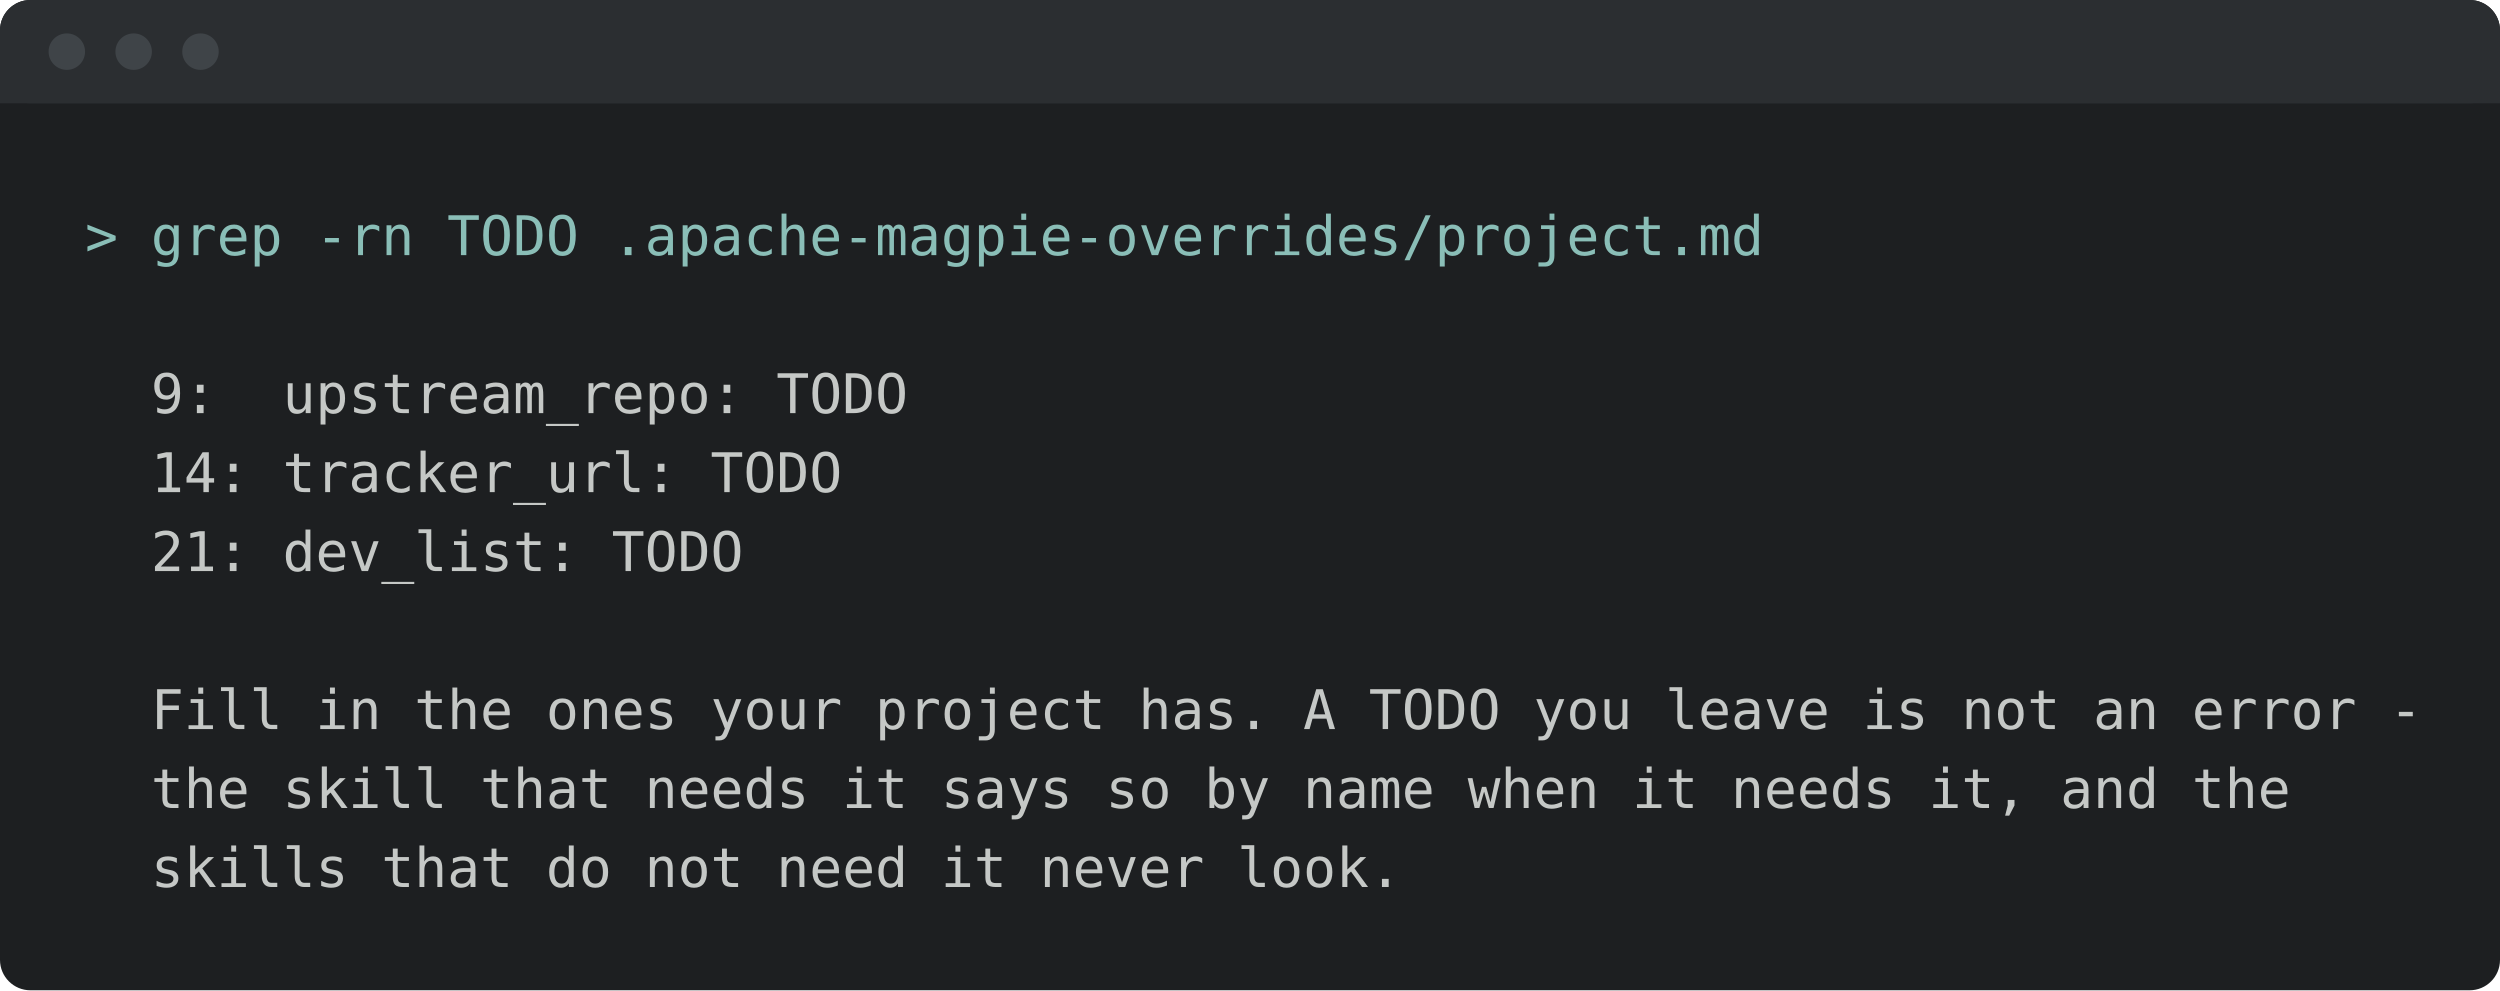
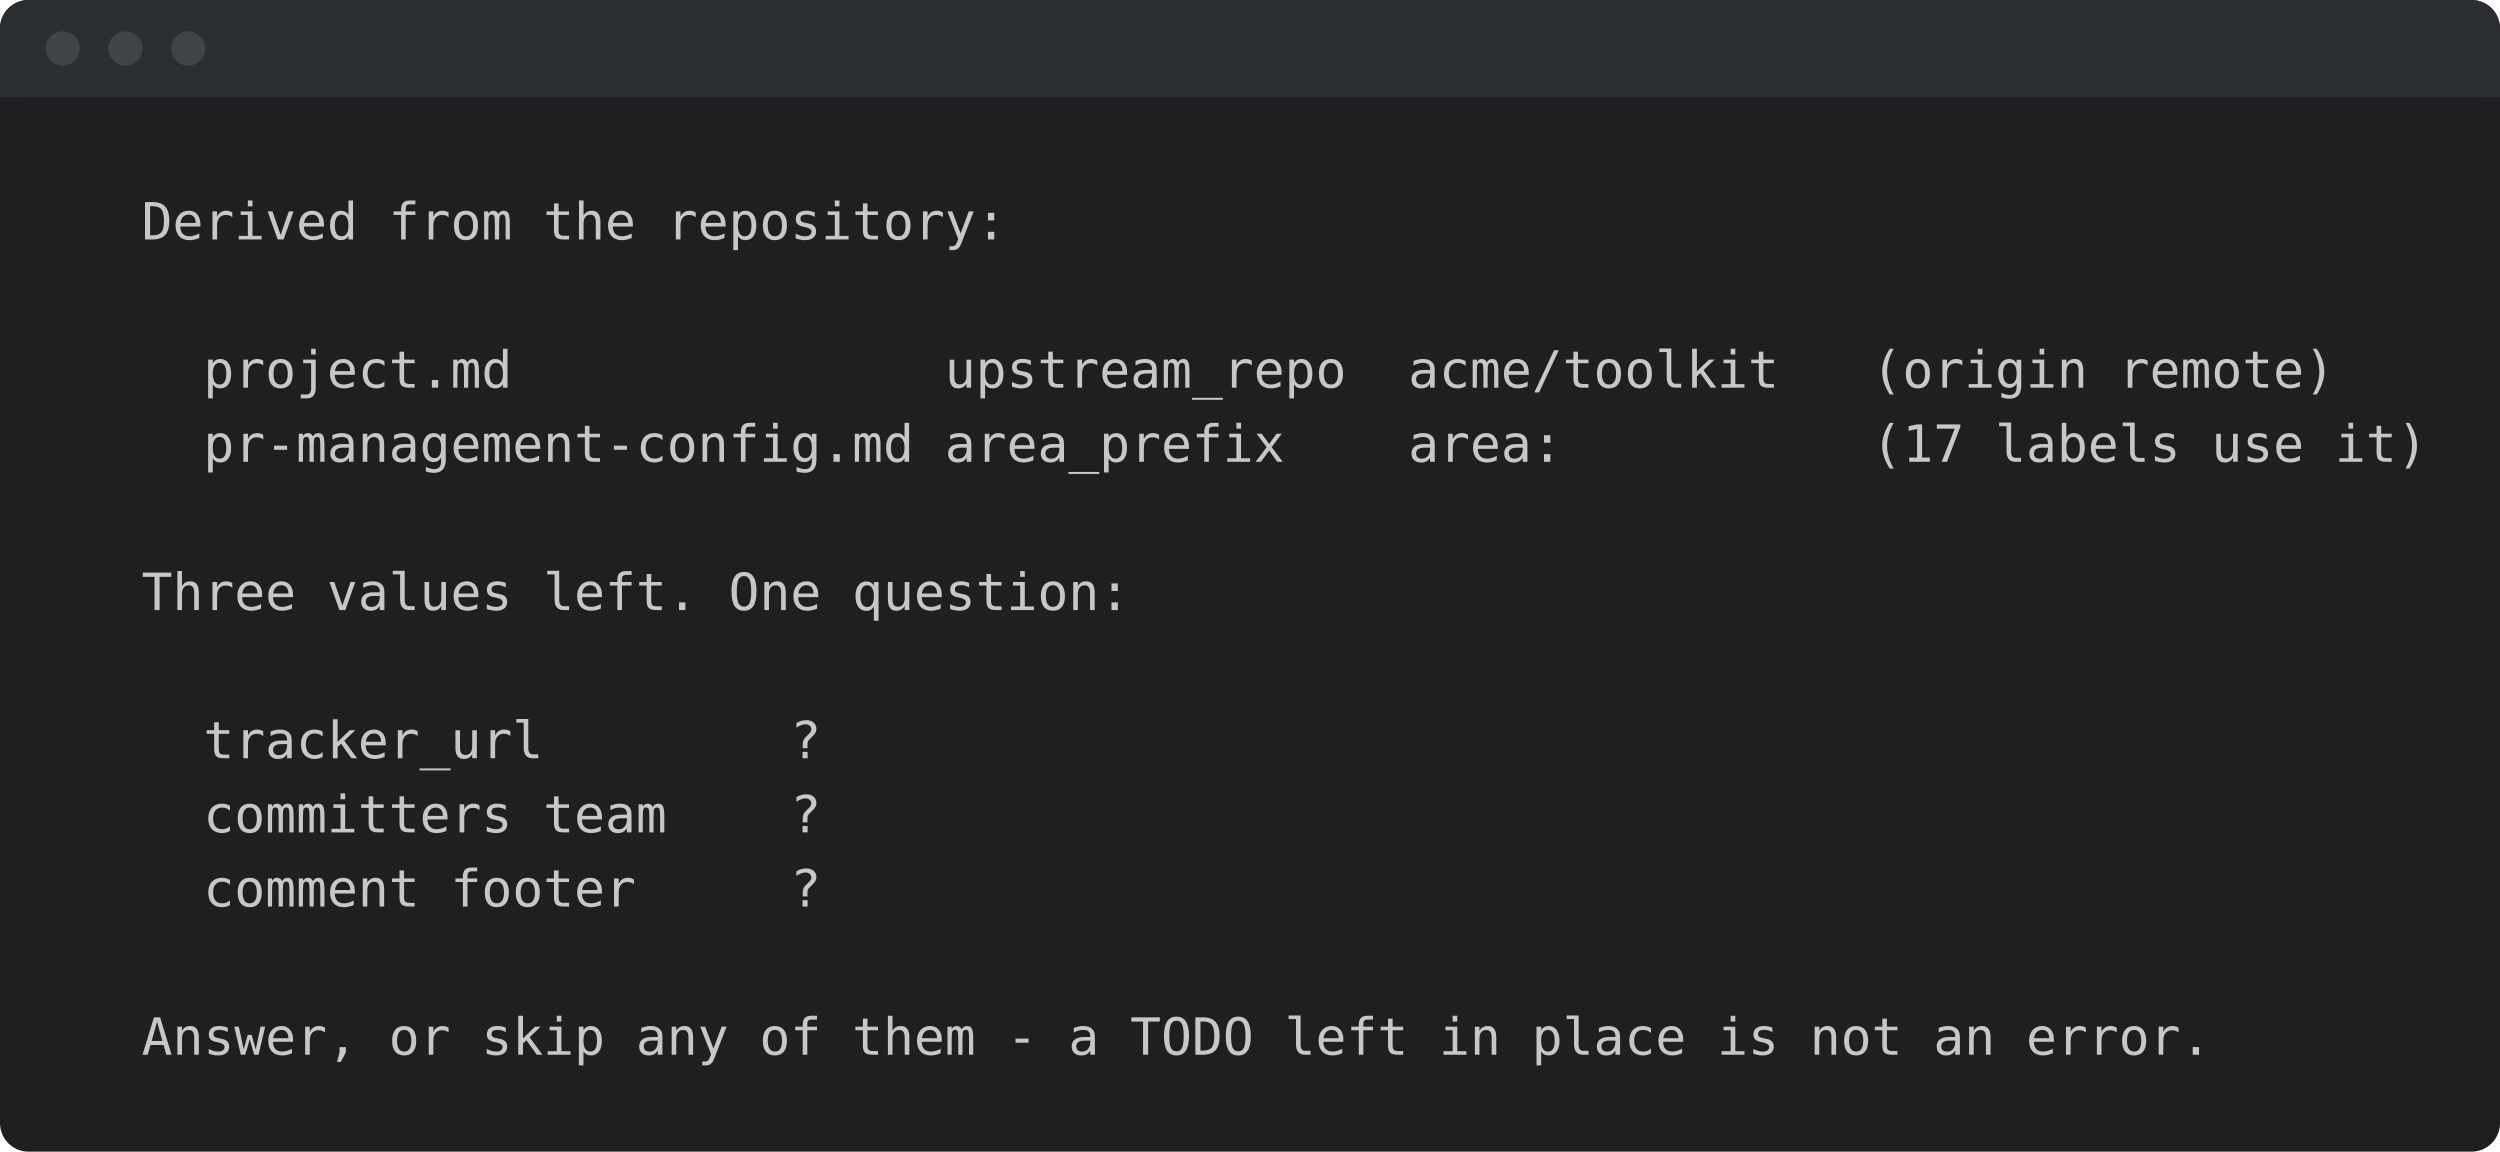
- <svg xmlns="http://www.w3.org/2000/svg" viewBox="0 0 823 326" width="823" height="326" role="img" data-magpie-rendered="render-screenshot" aria-label="Terminal transcript: 4-fill-the-todos">
-   <rect width="823" height="326" rx="10" fill="#1d1f21" />
-   <rect x="0" y="0" width="823" height="34" rx="10" fill="#2b2e31" />
-   <rect x="0" y="24" width="823" height="10" fill="#2b2e31" />
+ <svg xmlns="http://www.w3.org/2000/svg" viewBox="0 0 877 404" width="877" height="404" role="img" data-magpie-rendered="render-screenshot" aria-label="Terminal transcript: 2-config-wizard">
+   <rect width="877" height="404" rx="10" fill="#1d1f21" />
+   <rect x="0" y="0" width="877" height="34" rx="10" fill="#2b2e31" />
+   <rect x="0" y="24" width="877" height="10" fill="#2b2e31" />
  <circle cx="22" cy="17" r="6" fill="#3f4448" />
  <circle cx="44" cy="17" r="6" fill="#3f4448" />
  <circle cx="66" cy="17" r="6" fill="#3f4448" />
  <g font-family="ui-monospace,SFMono-Regular,Menlo,Consolas,monospace" font-size="18" xml:space="preserve">
-     <text x="28" y="84" fill="#8abeb7">&gt; grep -rn TODO .apache-magpie-overrides/project.md</text>
-     <text x="28" y="136" fill="#c5c8c6">  9:  upstream_repo: TODO</text>
-     <text x="28" y="162" fill="#c5c8c6">  14: tracker_url: TODO</text>
-     <text x="28" y="188" fill="#c5c8c6">  21: dev_list: TODO</text>
-     <text x="28" y="240" fill="#c5c8c6">  Fill in the ones your project has. A TODO you leave is not an error -</text>
-     <text x="28" y="266" fill="#c5c8c6">  the skill that needs it says so by name when it needs it, and the</text>
-     <text x="28" y="292" fill="#c5c8c6">  skills that do not need it never look.</text>
+     <text x="28" y="84" fill="#c5c8c6">  Derived from the repository:</text>
+     <text x="28" y="136" fill="#c5c8c6">    project.md              upstream_repo  acme/toolkit   (origin remote)</text>
+     <text x="28" y="162" fill="#c5c8c6">    pr-management-config.md area_prefix    area:          (17 labels use it)</text>
+     <text x="28" y="214" fill="#c5c8c6">  Three values left. One question:</text>
+     <text x="28" y="266" fill="#c5c8c6">    tracker_url        ?</text>
+     <text x="28" y="292" fill="#c5c8c6">    committers team    ?</text>
+     <text x="28" y="318" fill="#c5c8c6">    comment footer     ?</text>
+     <text x="28" y="370" fill="#c5c8c6">  Answer, or skip any of them - a TODO left in place is not an error.</text>
  </g>
</svg>
